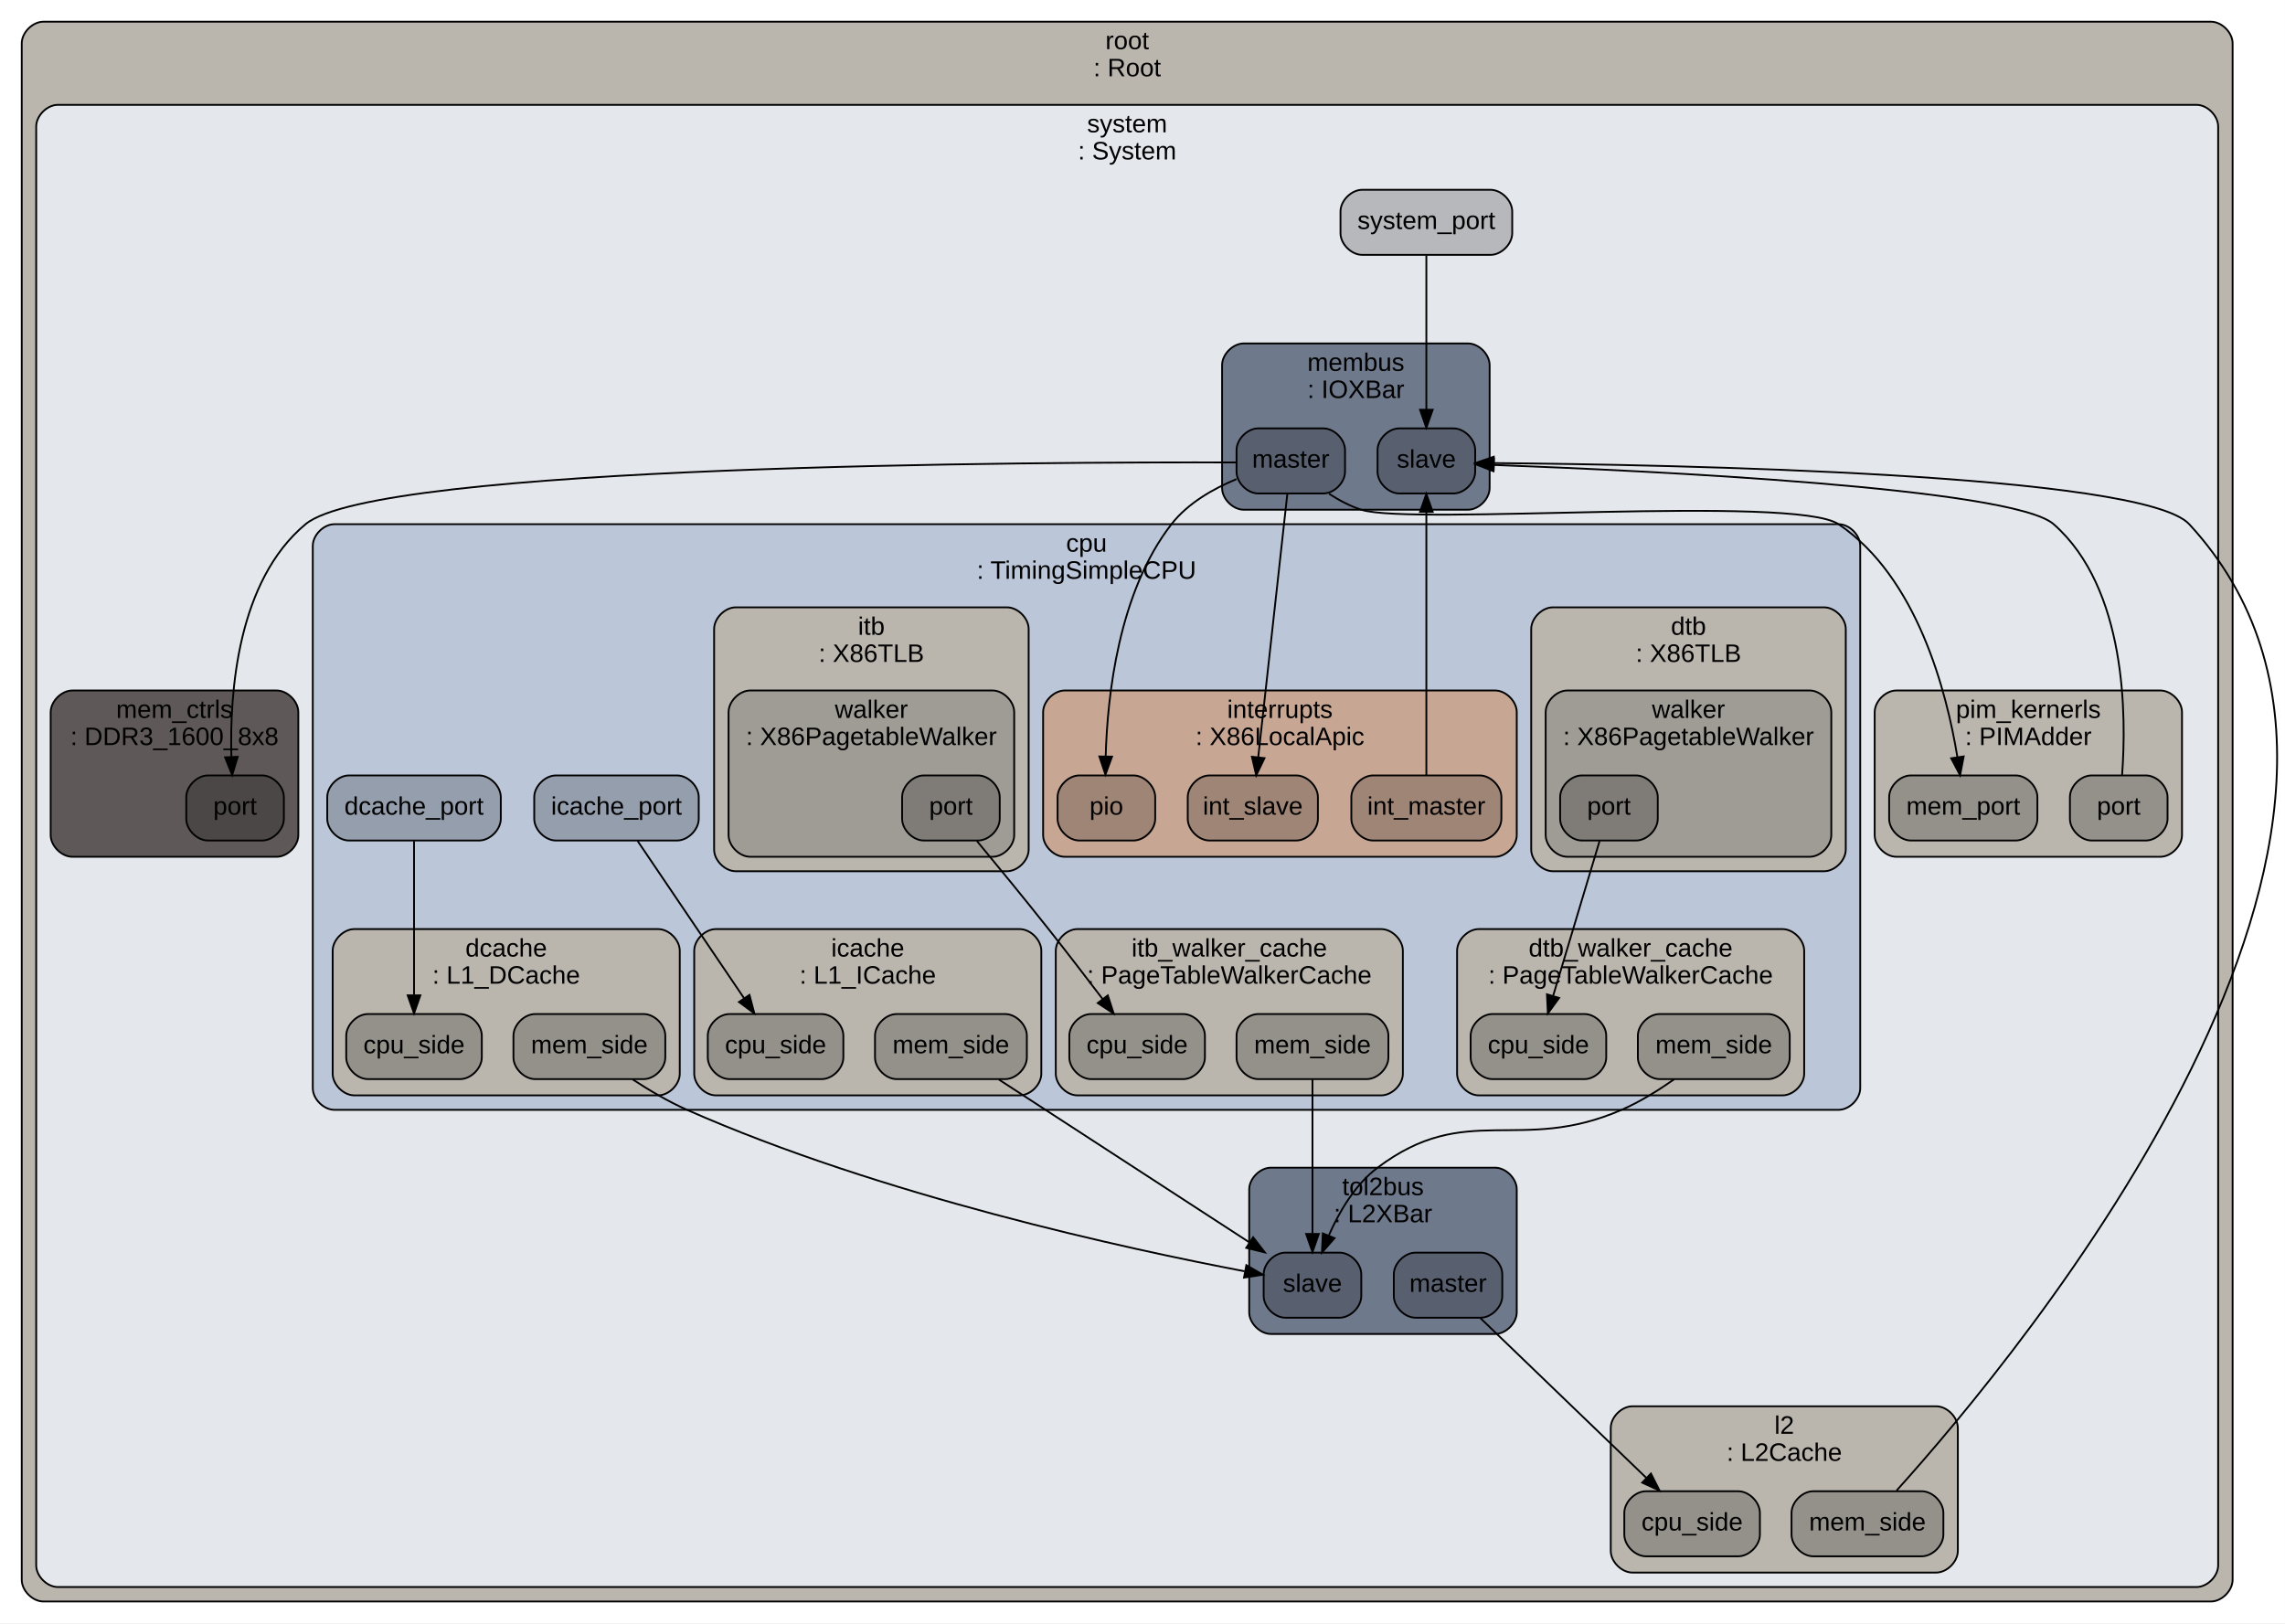
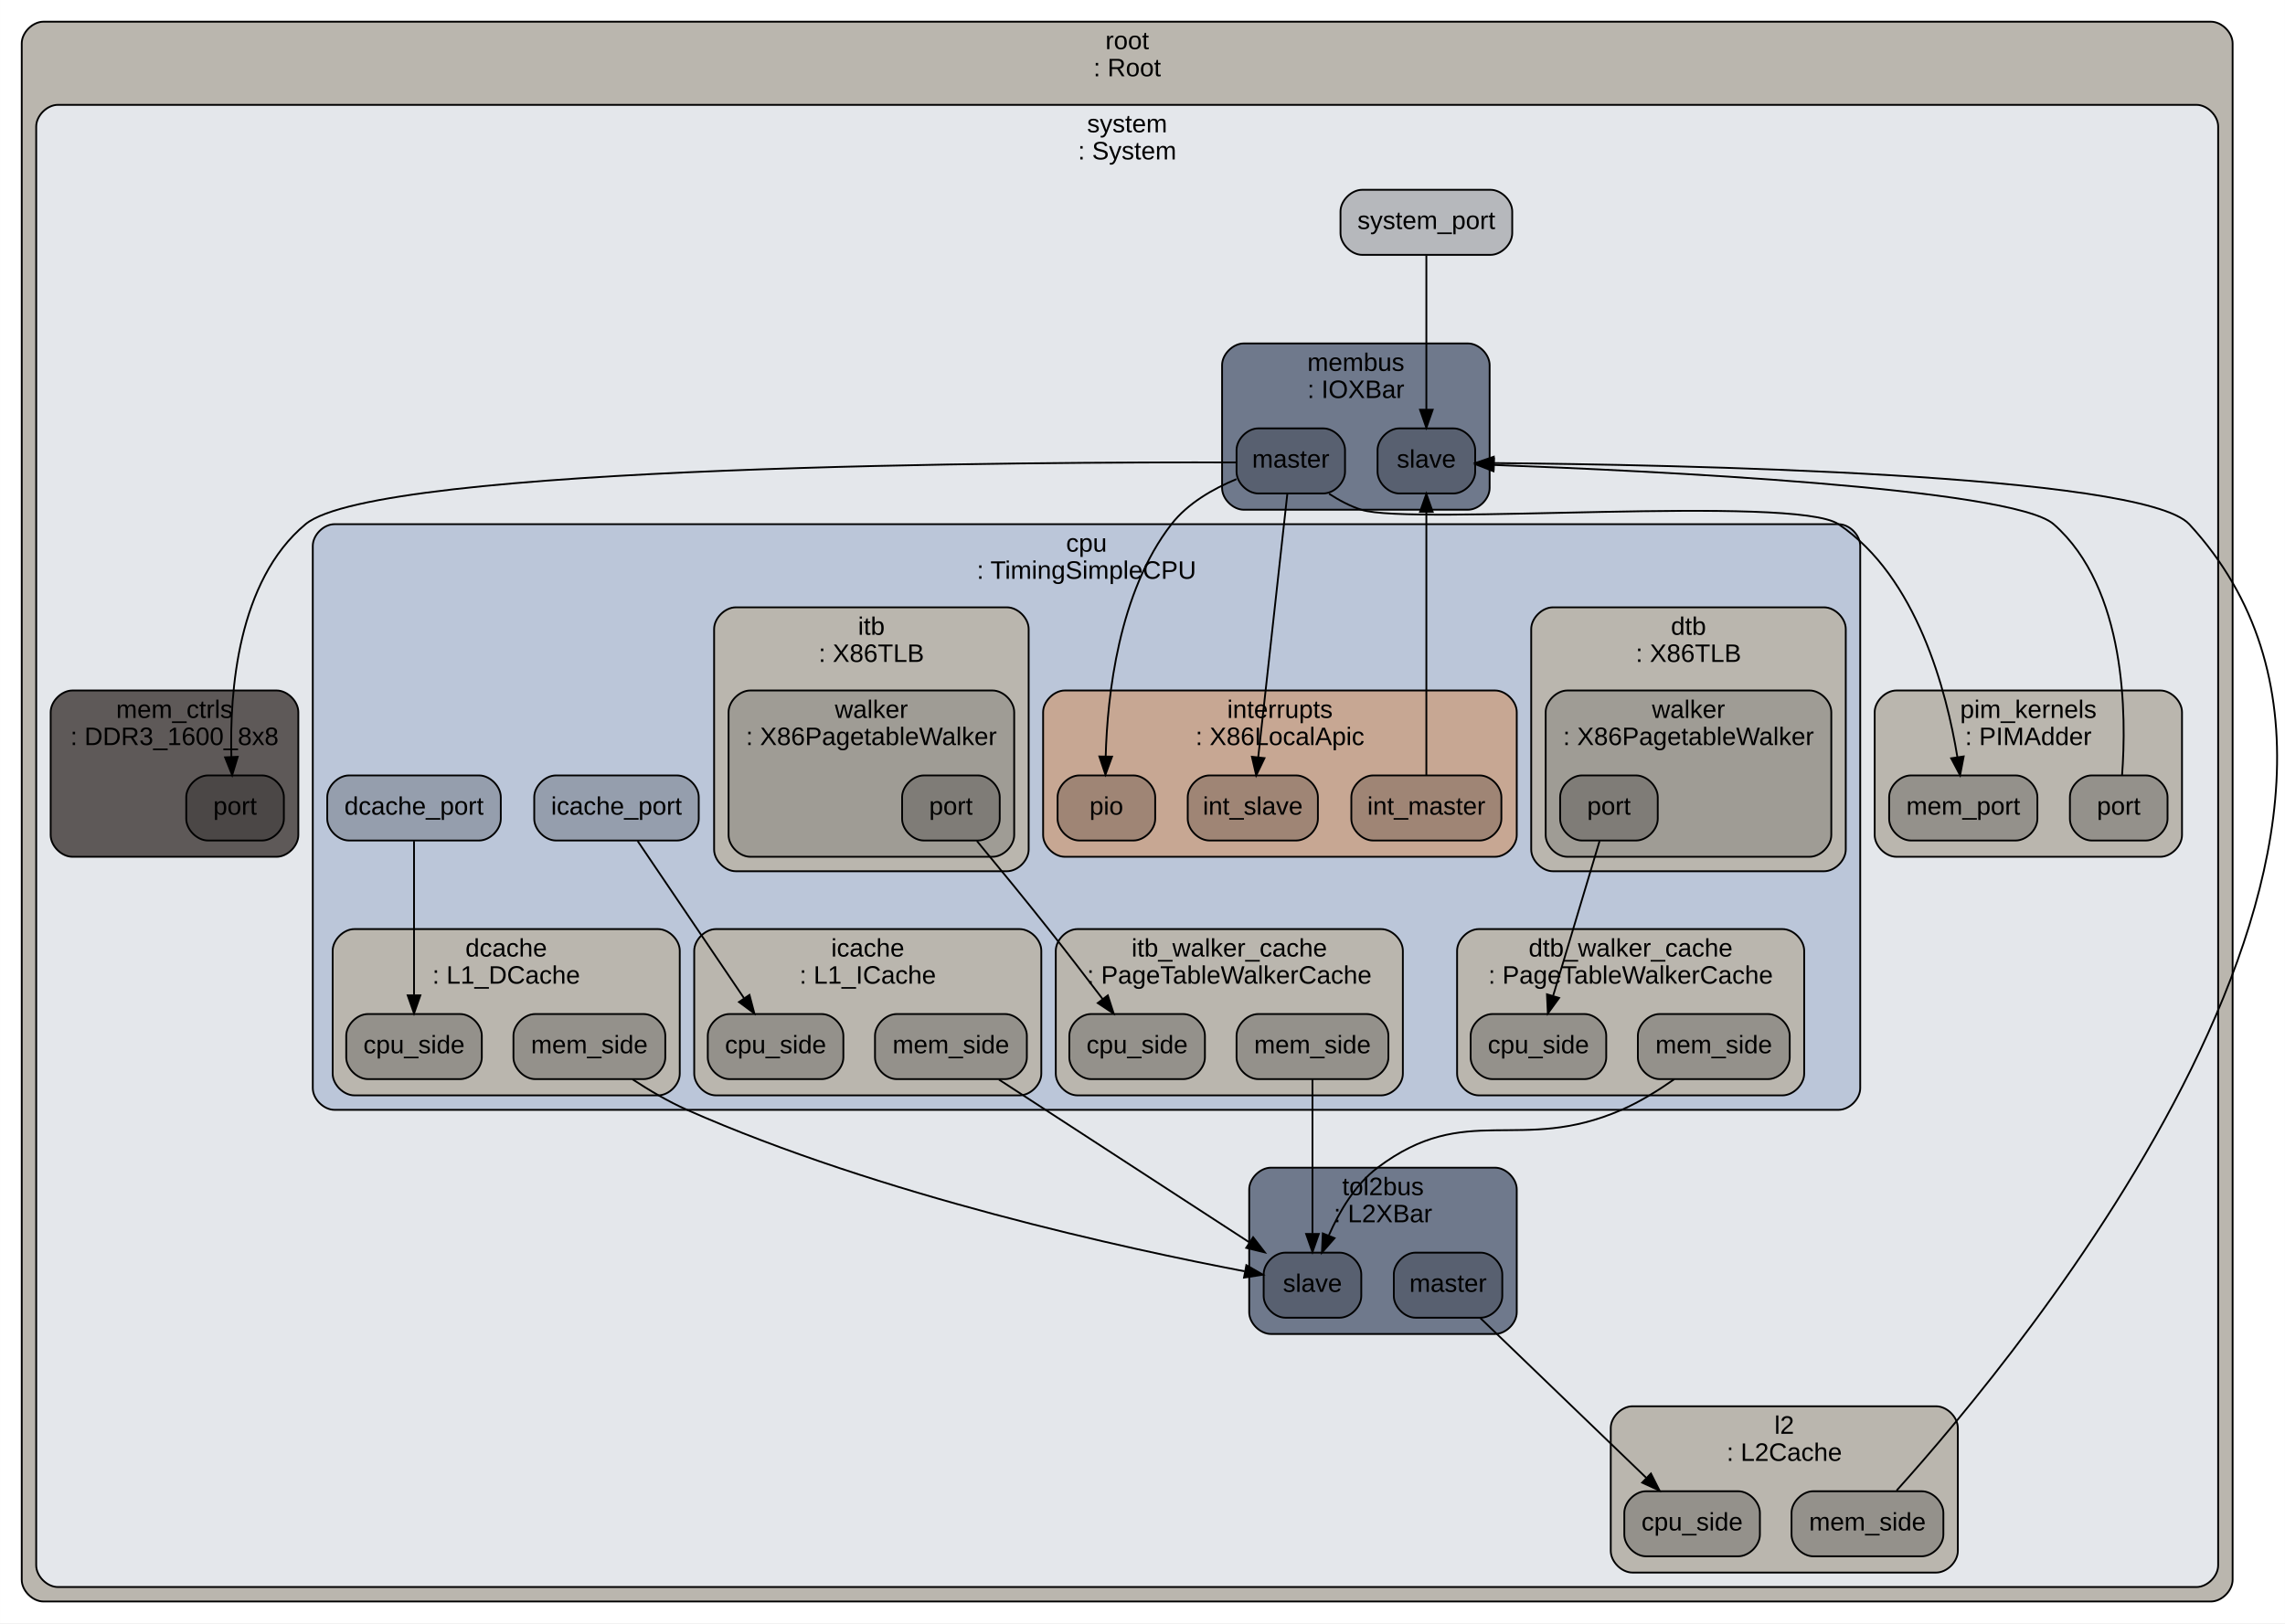
<svg xmlns="http://www.w3.org/2000/svg" xmlns:xlink="http://www.w3.org/1999/xlink" width="1264pt" height="898pt" viewBox="0.00 0.00 1263.95 898.00">
  <g id="graph0" class="graph" transform="scale(1 1) rotate(0) translate(4 894)">
    <polygon fill="white" stroke="none" points="-4,4 -4,-894 1259.95,-894 1259.95,4 -4,4" />
    <g id="clust1" class="cluster">
      <g id="a_clust1">
        <a xlink:title="eventq_index=0&#10;full_system=false&#10;sim_quantum=0&#10;time_sync_enable=false&#10;time_sync_period=100000000000&#10;time_sync_spin_threshold=100000000">
          <path fill="#bab6ae" stroke="#000000" d="M20,-8C20,-8 1219,-8 1219,-8 1225,-8 1231,-14 1231,-20 1231,-20 1231,-870 1231,-870 1231,-876 1225,-882 1219,-882 1219,-882 20,-882 20,-882 14,-882 8,-876 8,-870 8,-870 8,-20 8,-20 8,-14 14,-8 20,-8" />
          <text text-anchor="middle" x="619.5" y="-866.8" font-family="Arial" font-size="14.00" fill="#000000">root </text>
          <text text-anchor="middle" x="619.5" y="-851.8" font-family="Arial" font-size="14.00" fill="#000000">: Root</text>
        </a>
      </g>
    </g>
    <g id="clust2" class="cluster">
      <g id="a_clust2">
-         <a xlink:title="boot_osflags=a&#10;cache_line_size=64&#10;clk_domain=system.clk_domain&#10;default_p_state=UNDEFINED&#10;eventq_index=0&#10;exit_on_work_items=false&#10;init_param=0&#10;kernel=&#10;kernel_addr_check=true&#10;kernel_extras=&#10;kvm_vm=Null&#10;load_addr_mask=18446744073709551615&#10;load_offset=0&#10;mem_mode=timing&#10;mem_ranges=0:536870911:0:0:0:0&#10;memories=system.mem_ctrls&#10;mmap_using_noreserve=false&#10;multi_thread=false&#10;num_work_ids=16&#10;p_state_clk_gate_bins=20&#10;p_state_clk_gate_max=1000000000000&#10;p_state_clk_gate_min=1000&#10;pim_kernerls=system.pim_kernerls&#10;pim_type=kernel&#10;power_model=&#10;readfile=&#10;symbolfile=&#10;thermal_components=&#10;thermal_model=Null&#10;work_begin_ckpt_count=0&#10;work_begin_cpu_id_exit=-1&#10;work_begin_exit_count=0&#10;work_cpus_ckpt_count=0&#10;work_end_ckpt_count=0&#10;work_end_exit_count=0&#10;work_item_id=-1">
+         <a xlink:title="boot_osflags=a&#10;cache_line_size=64&#10;clk_domain=system.clk_domain&#10;default_p_state=UNDEFINED&#10;eventq_index=0&#10;exit_on_work_items=false&#10;init_param=0&#10;kernel=&#10;kernel_addr_check=true&#10;kernel_extras=&#10;kvm_vm=Null&#10;load_addr_mask=18446744073709551615&#10;load_offset=0&#10;mem_mode=timing&#10;mem_ranges=0:536870911:0:0:0:0&#10;memories=system.mem_ctrls&#10;mmap_using_noreserve=false&#10;multi_thread=false&#10;num_work_ids=16&#10;p_state_clk_gate_bins=20&#10;p_state_clk_gate_max=1000000000000&#10;p_state_clk_gate_min=1000&#10;pim_kernels=system.pim_kernels&#10;pim_type=kernel&#10;power_model=&#10;readfile=&#10;symbolfile=&#10;thermal_components=&#10;thermal_model=Null&#10;work_begin_ckpt_count=0&#10;work_begin_cpu_id_exit=-1&#10;work_begin_exit_count=0&#10;work_cpus_ckpt_count=0&#10;work_end_ckpt_count=0&#10;work_end_exit_count=0&#10;work_item_id=-1">
          <path fill="#e4e7eb" stroke="#000000" d="M28,-16C28,-16 1211,-16 1211,-16 1217,-16 1223,-22 1223,-28 1223,-28 1223,-824 1223,-824 1223,-830 1217,-836 1211,-836 1211,-836 28,-836 28,-836 22,-836 16,-830 16,-824 16,-824 16,-28 16,-28 16,-22 22,-16 28,-16" />
          <text text-anchor="middle" x="619.5" y="-820.8" font-family="Arial" font-size="14.00" fill="#000000">system </text>
          <text text-anchor="middle" x="619.5" y="-805.8" font-family="Arial" font-size="14.00" fill="#000000">: System</text>
        </a>
      </g>
    </g>
    <g id="clust3" class="cluster">
      <g id="a_clust3">
        <a xlink:title="clk_domain=system.clk_domain&#10;default_p_state=UNDEFINED&#10;eventq_index=0&#10;forward_latency=1&#10;frontend_latency=2&#10;p_state_clk_gate_bins=20&#10;p_state_clk_gate_max=1000000000000&#10;p_state_clk_gate_min=1000&#10;power_model=&#10;response_latency=2&#10;use_default_range=false&#10;width=16">
          <path fill="#6f798c" stroke="#000000" d="M684,-612C684,-612 808,-612 808,-612 814,-612 820,-618 820,-624 820,-624 820,-692 820,-692 820,-698 814,-704 808,-704 808,-704 684,-704 684,-704 678,-704 672,-698 672,-692 672,-692 672,-624 672,-624 672,-618 678,-612 684,-612" />
          <text text-anchor="middle" x="746" y="-688.8" font-family="Arial" font-size="14.00" fill="#000000">membus </text>
          <text text-anchor="middle" x="746" y="-673.8" font-family="Arial" font-size="14.00" fill="#000000">: IOXBar</text>
        </a>
      </g>
    </g>
    <g id="clust4" class="cluster">
      <g id="a_clust4">
        <a xlink:title="clk_domain=system.cpu_clk_domain&#10;default_p_state=UNDEFINED&#10;eventq_index=0&#10;forward_latency=0&#10;frontend_latency=1&#10;p_state_clk_gate_bins=20&#10;p_state_clk_gate_max=1000000000000&#10;p_state_clk_gate_min=1000&#10;point_of_coherency=false&#10;point_of_unification=true&#10;power_model=&#10;response_latency=1&#10;snoop_filter=system.tol2bus.snoop_filter&#10;snoop_response_latency=1&#10;system=system&#10;use_default_range=false&#10;width=32">
          <path fill="#6f798c" stroke="#000000" d="M699,-156C699,-156 823,-156 823,-156 829,-156 835,-162 835,-168 835,-168 835,-236 835,-236 835,-242 829,-248 823,-248 823,-248 699,-248 699,-248 693,-248 687,-242 687,-236 687,-236 687,-168 687,-168 687,-162 693,-156 699,-156" />
          <text text-anchor="middle" x="761" y="-232.8" font-family="Arial" font-size="14.00" fill="#000000">tol2bus </text>
          <text text-anchor="middle" x="761" y="-217.8" font-family="Arial" font-size="14.00" fill="#000000">: L2XBar</text>
        </a>
      </g>
    </g>
    <g id="clust8" class="cluster">
      <g id="a_clust8">
        <a xlink:title="addr_ranges=0:18446744073709551615:0:0:0:0&#10;assoc=8&#10;clk_domain=system.cpu_clk_domain&#10;clusivity=mostly_incl&#10;data_latency=20&#10;default_p_state=UNDEFINED&#10;demand_mshr_reserve=1&#10;eventq_index=0&#10;is_read_only=false&#10;max_miss_count=0&#10;mshrs=20&#10;p_state_clk_gate_bins=20&#10;p_state_clk_gate_max=1000000000000&#10;p_state_clk_gate_min=1000&#10;power_model=&#10;prefetch_on_access=false&#10;prefetcher=Null&#10;replacement_policy=system.l2.replacement_policy&#10;response_latency=20&#10;sequential_access=false&#10;size=2097152&#10;system=system&#10;tag_latency=20&#10;tags=system.l2.tags&#10;tgts_per_mshr=12&#10;warmup_percentage=0&#10;write_allocator=Null&#10;write_buffers=8&#10;writeback_clean=false">
          <path fill="#bab6ae" stroke="#000000" d="M899,-24C899,-24 1067,-24 1067,-24 1073,-24 1079,-30 1079,-36 1079,-36 1079,-104 1079,-104 1079,-110 1073,-116 1067,-116 1067,-116 899,-116 899,-116 893,-116 887,-110 887,-104 887,-104 887,-36 887,-36 887,-30 893,-24 899,-24" />
          <text text-anchor="middle" x="983" y="-100.8" font-family="Arial" font-size="14.00" fill="#000000">l2 </text>
          <text text-anchor="middle" x="983" y="-85.8" font-family="Arial" font-size="14.00" fill="#000000">: L2Cache</text>
        </a>
      </g>
    </g>
    <g id="clust13" class="cluster">
      <g id="a_clust13">
        <a xlink:title="IDD0=0.055&#10;IDD02=0.0&#10;IDD2N=0.032&#10;IDD2N2=0.0&#10;IDD2P0=0.0&#10;IDD2P02=0.0&#10;IDD2P1=0.032&#10;IDD2P12=0.0&#10;IDD3N=0.038&#10;IDD3N2=0.0&#10;IDD3P0=0.0&#10;IDD3P02=0.0&#10;IDD3P1=0.038&#10;IDD3P12=0.0&#10;IDD4R=0.157&#10;IDD4R2=0.0&#10;IDD4W=0.125&#10;IDD4W2=0.0&#10;IDD5=0.235&#10;IDD52=0.0&#10;IDD6=0.02&#10;IDD62=0.0&#10;VDD=1.5&#10;VDD2=0.0&#10;activation_limit=4&#10;addr_mapping=RoRaBaCoCh&#10;bank_groups_per_rank=0&#10;banks_per_rank=8&#10;burst_length=8&#10;channels=1&#10;clk_domain=system.clk_domain&#10;coherence_granularity=64&#10;conf_table_reported=true&#10;cpu_type=TimingSimpleCPU&#10;default_p_state=UNDEFINED&#10;device_bus_width=8&#10;device_rowbuffer_size=1024&#10;device_size=536870912&#10;devices_per_rank=8&#10;dll=true&#10;eventq_index=0&#10;in_addr_map=true&#10;kvm_map=true&#10;max_accesses_per_row=16&#10;mem_sched_policy=frfcfs&#10;min_writes_per_switch=16&#10;null=false&#10;p_state_clk_gate_bins=20&#10;p_state_clk_gate_max=1000000000000&#10;p_state_clk_gate_min=1000&#10;page_policy=open_adaptive&#10;power_model=&#10;qos_masters=               &#10;qos_policy=Null&#10;qos_priorities=1&#10;qos_priority_escalation=false&#10;qos_q_policy=fifo&#10;qos_syncro_scheduler=false&#10;qos_turnaround_policy=Null&#10;range=0:536870911:6:19:0:0&#10;ranks_per_channel=1&#10;read_buffer_size=32&#10;static_backend_latency=10000&#10;static_frontend_latency=10000&#10;tBURST=5000&#10;tCCD_L=0&#10;tCCD_L_WR=0&#10;tCK=1250&#10;tCL=13750&#10;tCS=2500&#10;tRAS=35000&#10;tRCD=13750&#10;tREFI=7800000&#10;tRFC=260000&#10;tRP=13750&#10;tRRD=6000&#10;tRRD_L=0&#10;tRTP=7500&#10;tRTW=2500&#10;tWR=15000&#10;tWTR=7500&#10;tXAW=30000&#10;tXP=6000&#10;tXPDLL=0&#10;tXS=270000&#10;tXSDLL=0&#10;write_buffer_size=64&#10;write_high_thresh_perc=85&#10;write_low_thresh_perc=50">
          <path fill="#5e5958" stroke="#000000" d="M36,-420C36,-420 149,-420 149,-420 155,-420 161,-426 161,-432 161,-432 161,-500 161,-500 161,-506 155,-512 149,-512 149,-512 36,-512 36,-512 30,-512 24,-506 24,-500 24,-500 24,-432 24,-432 24,-426 30,-420 36,-420" />
          <text text-anchor="middle" x="92.5" y="-496.8" font-family="Arial" font-size="14.00" fill="#000000">mem_ctrls </text>
          <text text-anchor="middle" x="92.5" y="-481.8" font-family="Arial" font-size="14.00" fill="#000000">: DDR3_1600_8x8</text>
        </a>
      </g>
    </g>
    <g id="clust16" class="cluster">
      <g id="a_clust16">
        <a xlink:title="branchPred=Null&#10;checker=Null&#10;clk_domain=system.cpu_clk_domain&#10;cpu_id=0&#10;default_p_state=UNDEFINED&#10;do_checkpoint_insts=true&#10;do_quiesce=true&#10;do_statistics_insts=true&#10;dtb=system.cpu.dtb&#10;eventq_index=0&#10;function_trace=false&#10;function_trace_start=0&#10;host_id=-1&#10;interrupts=system.cpu.interrupts&#10;isa=system.cpu.isa&#10;ispim=false&#10;itb=system.cpu.itb&#10;max_insts_all_threads=0&#10;max_insts_any_thread=0&#10;max_loads_all_threads=0&#10;max_loads_any_thread=0&#10;numThreads=1&#10;p_state_clk_gate_bins=20&#10;p_state_clk_gate_max=1000000000000&#10;p_state_clk_gate_min=1000&#10;pim_base_addr=536870912&#10;power_gating_on_idle=false&#10;power_model=&#10;profile=0&#10;progress_interval=0&#10;pwr_gating_latency=300&#10;simpoint_start_insts=&#10;socket_id=0&#10;switched_out=false&#10;syscallRetryLatency=10000&#10;system=system&#10;total_host_cpu=1&#10;tracer=system.cpu.tracer&#10;wait_for_remote_gdb=false&#10;workload=system.cpu.workload">
          <path fill="#bbc6d9" stroke="#000000" d="M181,-280C181,-280 1013,-280 1013,-280 1019,-280 1025,-286 1025,-292 1025,-292 1025,-592 1025,-592 1025,-598 1019,-604 1013,-604 1013,-604 181,-604 181,-604 175,-604 169,-598 169,-592 169,-592 169,-292 169,-292 169,-286 175,-280 181,-280" />
          <text text-anchor="middle" x="597" y="-588.8" font-family="Arial" font-size="14.00" fill="#000000">cpu </text>
          <text text-anchor="middle" x="597" y="-573.8" font-family="Arial" font-size="14.00" fill="#000000">: TimingSimpleCPU</text>
        </a>
      </g>
    </g>
    <g id="clust17" class="cluster">
      <g id="a_clust17">
        <a xlink:title="addr_ranges=0:18446744073709551615:0:0:0:0&#10;assoc=4&#10;clk_domain=system.cpu_clk_domain&#10;clusivity=mostly_incl&#10;data_latency=2&#10;default_p_state=UNDEFINED&#10;demand_mshr_reserve=1&#10;eventq_index=0&#10;is_read_only=true&#10;max_miss_count=0&#10;mshrs=4&#10;p_state_clk_gate_bins=20&#10;p_state_clk_gate_max=1000000000000&#10;p_state_clk_gate_min=1000&#10;power_model=&#10;prefetch_on_access=false&#10;prefetcher=Null&#10;replacement_policy=system.cpu.icache.replacement_policy&#10;response_latency=2&#10;sequential_access=false&#10;size=32768&#10;system=system&#10;tag_latency=2&#10;tags=system.cpu.icache.tags&#10;tgts_per_mshr=20&#10;warmup_percentage=0&#10;write_allocator=Null&#10;write_buffers=8&#10;writeback_clean=true">
          <path fill="#bab6ae" stroke="#000000" d="M392,-288C392,-288 560,-288 560,-288 566,-288 572,-294 572,-300 572,-300 572,-368 572,-368 572,-374 566,-380 560,-380 560,-380 392,-380 392,-380 386,-380 380,-374 380,-368 380,-368 380,-300 380,-300 380,-294 386,-288 392,-288" />
          <text text-anchor="middle" x="476" y="-364.8" font-family="Arial" font-size="14.00" fill="#000000">icache </text>
          <text text-anchor="middle" x="476" y="-349.8" font-family="Arial" font-size="14.00" fill="#000000">: L1_ICache</text>
        </a>
      </g>
    </g>
    <g id="clust22" class="cluster">
      <g id="a_clust22">
        <a xlink:title="eventq_index=0&#10;size=64&#10;walker=system.cpu.dtb.walker">
          <path fill="#bab6ae" stroke="#000000" d="M855,-412C855,-412 1005,-412 1005,-412 1011,-412 1017,-418 1017,-424 1017,-424 1017,-546 1017,-546 1017,-552 1011,-558 1005,-558 1005,-558 855,-558 855,-558 849,-558 843,-552 843,-546 843,-546 843,-424 843,-424 843,-418 849,-412 855,-412" />
          <text text-anchor="middle" x="930" y="-542.8" font-family="Arial" font-size="14.00" fill="#000000">dtb </text>
          <text text-anchor="middle" x="930" y="-527.8" font-family="Arial" font-size="14.00" fill="#000000">: X86TLB</text>
        </a>
      </g>
    </g>
    <g id="clust23" class="cluster">
      <g id="a_clust23">
        <a xlink:title="clk_domain=system.cpu_clk_domain&#10;default_p_state=UNDEFINED&#10;eventq_index=0&#10;num_squash_per_cycle=4&#10;p_state_clk_gate_bins=20&#10;p_state_clk_gate_max=1000000000000&#10;p_state_clk_gate_min=1000&#10;power_model=&#10;system=system">
          <path fill="#9f9c95" stroke="#000000" d="M863,-420C863,-420 997,-420 997,-420 1003,-420 1009,-426 1009,-432 1009,-432 1009,-500 1009,-500 1009,-506 1003,-512 997,-512 997,-512 863,-512 863,-512 857,-512 851,-506 851,-500 851,-500 851,-432 851,-432 851,-426 857,-420 863,-420" />
          <text text-anchor="middle" x="930" y="-496.8" font-family="Arial" font-size="14.00" fill="#000000">walker </text>
          <text text-anchor="middle" x="930" y="-481.8" font-family="Arial" font-size="14.00" fill="#000000">: X86PagetableWalker</text>
        </a>
      </g>
    </g>
    <g id="clust24" class="cluster">
      <g id="a_clust24">
        <a xlink:title="clk_domain=system.cpu.apic_clk_domain&#10;default_p_state=UNDEFINED&#10;eventq_index=0&#10;int_latency=1000&#10;p_state_clk_gate_bins=20&#10;p_state_clk_gate_max=1000000000000&#10;p_state_clk_gate_min=1000&#10;pim=false&#10;pio_addr=2305843009213693952&#10;pio_latency=100000&#10;power_model=&#10;system=system">
          <path fill="#c7a793" stroke="#000000" d="M585,-420C585,-420 823,-420 823,-420 829,-420 835,-426 835,-432 835,-432 835,-500 835,-500 835,-506 829,-512 823,-512 823,-512 585,-512 585,-512 579,-512 573,-506 573,-500 573,-500 573,-432 573,-432 573,-426 579,-420 585,-420" />
          <text text-anchor="middle" x="704" y="-496.8" font-family="Arial" font-size="14.00" fill="#000000">interrupts </text>
          <text text-anchor="middle" x="704" y="-481.8" font-family="Arial" font-size="14.00" fill="#000000">: X86LocalApic</text>
        </a>
      </g>
    </g>
    <g id="clust25" class="cluster">
      <g id="a_clust25">
        <a xlink:title="addr_ranges=0:18446744073709551615:0:0:0:0&#10;assoc=2&#10;clk_domain=system.cpu_clk_domain&#10;clusivity=mostly_incl&#10;data_latency=2&#10;default_p_state=UNDEFINED&#10;demand_mshr_reserve=1&#10;eventq_index=0&#10;is_read_only=false&#10;max_miss_count=0&#10;mshrs=10&#10;p_state_clk_gate_bins=20&#10;p_state_clk_gate_max=1000000000000&#10;p_state_clk_gate_min=1000&#10;power_model=&#10;prefetch_on_access=false&#10;prefetcher=Null&#10;replacement_policy=system.cpu.itb_walker_cache.replacement_policy&#10;response_latency=2&#10;sequential_access=false&#10;size=1024&#10;system=system&#10;tag_latency=2&#10;tags=system.cpu.itb_walker_cache.tags&#10;tgts_per_mshr=12&#10;warmup_percentage=0&#10;write_allocator=Null&#10;write_buffers=8&#10;writeback_clean=false">
          <path fill="#bab6ae" stroke="#000000" d="M592,-288C592,-288 760,-288 760,-288 766,-288 772,-294 772,-300 772,-300 772,-368 772,-368 772,-374 766,-380 760,-380 760,-380 592,-380 592,-380 586,-380 580,-374 580,-368 580,-368 580,-300 580,-300 580,-294 586,-288 592,-288" />
          <text text-anchor="middle" x="676" y="-364.8" font-family="Arial" font-size="14.00" fill="#000000">itb_walker_cache </text>
          <text text-anchor="middle" x="676" y="-349.8" font-family="Arial" font-size="14.00" fill="#000000">: PageTableWalkerCache</text>
        </a>
      </g>
    </g>
    <g id="clust29" class="cluster">
      <g id="a_clust29">
        <a xlink:title="eventq_index=0&#10;size=64&#10;walker=system.cpu.itb.walker">
          <path fill="#bab6ae" stroke="#000000" d="M403,-412C403,-412 553,-412 553,-412 559,-412 565,-418 565,-424 565,-424 565,-546 565,-546 565,-552 559,-558 553,-558 553,-558 403,-558 403,-558 397,-558 391,-552 391,-546 391,-546 391,-424 391,-424 391,-418 397,-412 403,-412" />
          <text text-anchor="middle" x="478" y="-542.8" font-family="Arial" font-size="14.00" fill="#000000">itb </text>
          <text text-anchor="middle" x="478" y="-527.8" font-family="Arial" font-size="14.00" fill="#000000">: X86TLB</text>
        </a>
      </g>
    </g>
    <g id="clust30" class="cluster">
      <g id="a_clust30">
        <a xlink:title="clk_domain=system.cpu_clk_domain&#10;default_p_state=UNDEFINED&#10;eventq_index=0&#10;num_squash_per_cycle=4&#10;p_state_clk_gate_bins=20&#10;p_state_clk_gate_max=1000000000000&#10;p_state_clk_gate_min=1000&#10;power_model=&#10;system=system">
          <path fill="#9f9c95" stroke="#000000" d="M411,-420C411,-420 545,-420 545,-420 551,-420 557,-426 557,-432 557,-432 557,-500 557,-500 557,-506 551,-512 545,-512 545,-512 411,-512 411,-512 405,-512 399,-506 399,-500 399,-500 399,-432 399,-432 399,-426 405,-420 411,-420" />
          <text text-anchor="middle" x="478" y="-496.8" font-family="Arial" font-size="14.00" fill="#000000">walker </text>
          <text text-anchor="middle" x="478" y="-481.8" font-family="Arial" font-size="14.00" fill="#000000">: X86PagetableWalker</text>
        </a>
      </g>
    </g>
    <g id="clust31" class="cluster">
      <g id="a_clust31">
        <a xlink:title="addr_ranges=0:18446744073709551615:0:0:0:0&#10;assoc=2&#10;clk_domain=system.cpu_clk_domain&#10;clusivity=mostly_incl&#10;data_latency=2&#10;default_p_state=UNDEFINED&#10;demand_mshr_reserve=1&#10;eventq_index=0&#10;is_read_only=false&#10;max_miss_count=0&#10;mshrs=10&#10;p_state_clk_gate_bins=20&#10;p_state_clk_gate_max=1000000000000&#10;p_state_clk_gate_min=1000&#10;power_model=&#10;prefetch_on_access=false&#10;prefetcher=Null&#10;replacement_policy=system.cpu.dtb_walker_cache.replacement_policy&#10;response_latency=2&#10;sequential_access=false&#10;size=1024&#10;system=system&#10;tag_latency=2&#10;tags=system.cpu.dtb_walker_cache.tags&#10;tgts_per_mshr=12&#10;warmup_percentage=0&#10;write_allocator=Null&#10;write_buffers=8&#10;writeback_clean=false">
          <path fill="#bab6ae" stroke="#000000" d="M814,-288C814,-288 982,-288 982,-288 988,-288 994,-294 994,-300 994,-300 994,-368 994,-368 994,-374 988,-380 982,-380 982,-380 814,-380 814,-380 808,-380 802,-374 802,-368 802,-368 802,-300 802,-300 802,-294 808,-288 814,-288" />
          <text text-anchor="middle" x="898" y="-364.8" font-family="Arial" font-size="14.00" fill="#000000">dtb_walker_cache </text>
          <text text-anchor="middle" x="898" y="-349.8" font-family="Arial" font-size="14.00" fill="#000000">: PageTableWalkerCache</text>
        </a>
      </g>
    </g>
    <g id="clust36" class="cluster">
      <g id="a_clust36">
        <a xlink:title="addr_ranges=0:18446744073709551615:0:0:0:0&#10;assoc=4&#10;clk_domain=system.cpu_clk_domain&#10;clusivity=mostly_incl&#10;data_latency=2&#10;default_p_state=UNDEFINED&#10;demand_mshr_reserve=1&#10;eventq_index=0&#10;is_read_only=false&#10;max_miss_count=0&#10;mshrs=4&#10;p_state_clk_gate_bins=20&#10;p_state_clk_gate_max=1000000000000&#10;p_state_clk_gate_min=1000&#10;power_model=&#10;prefetch_on_access=false&#10;prefetcher=Null&#10;replacement_policy=system.cpu.dcache.replacement_policy&#10;response_latency=2&#10;sequential_access=false&#10;size=32768&#10;system=system&#10;tag_latency=2&#10;tags=system.cpu.dcache.tags&#10;tgts_per_mshr=20&#10;warmup_percentage=0&#10;write_allocator=Null&#10;write_buffers=8&#10;writeback_clean=false">
          <path fill="#bab6ae" stroke="#000000" d="M192,-288C192,-288 360,-288 360,-288 366,-288 372,-294 372,-300 372,-300 372,-368 372,-368 372,-374 366,-380 360,-380 360,-380 192,-380 192,-380 186,-380 180,-374 180,-368 180,-368 180,-300 180,-300 180,-294 186,-288 192,-288" />
          <text text-anchor="middle" x="276" y="-364.8" font-family="Arial" font-size="14.00" fill="#000000">dcache </text>
          <text text-anchor="middle" x="276" y="-349.8" font-family="Arial" font-size="14.00" fill="#000000">: L1_DCache</text>
        </a>
      </g>
    </g>
    <g id="clust42" class="cluster">
      <g id="a_clust42">
-         <a xlink:title="addr_base=536870912&#10;addr_ranges=536870912:536870912:0:0:0:0&#10;clk_domain=system.pim_kernerls.clk_domain&#10;default_p_state=UNDEFINED&#10;eventq_index=0&#10;id=0&#10;input=2&#10;latency=1000&#10;output=1&#10;p_state_clk_gate_bins=20&#10;p_state_clk_gate_max=1000000000000&#10;p_state_clk_gate_min=1000&#10;power_model=">
+         <a xlink:title="addr_base=536870912&#10;addr_ranges=536870912:536870912:0:0:0:0&#10;clk_domain=system.pim_kernels.clk_domain&#10;default_p_state=UNDEFINED&#10;eventq_index=0&#10;id=0&#10;input=2&#10;latency=1000&#10;output=1&#10;p_state_clk_gate_bins=20&#10;p_state_clk_gate_max=1000000000000&#10;p_state_clk_gate_min=1000&#10;power_model=">
          <path fill="#bab6ae" stroke="#000000" d="M1045,-420C1045,-420 1191,-420 1191,-420 1197,-420 1203,-426 1203,-432 1203,-432 1203,-500 1203,-500 1203,-506 1197,-512 1191,-512 1191,-512 1045,-512 1045,-512 1039,-512 1033,-506 1033,-500 1033,-500 1033,-432 1033,-432 1033,-426 1039,-420 1045,-420" />
-           <text text-anchor="middle" x="1118" y="-496.8" font-family="Arial" font-size="14.00" fill="#000000">pim_kernerls </text>
+           <text text-anchor="middle" x="1118" y="-496.8" font-family="Arial" font-size="14.00" fill="#000000">pim_kernels </text>
          <text text-anchor="middle" x="1118" y="-481.8" font-family="Arial" font-size="14.00" fill="#000000">: PIMAdder</text>
        </a>
      </g>
    </g>
    <g id="node1" class="node">
      <path fill="#b6b8bc" stroke="#000000" d="M749.5,-753C749.5,-753 820.5,-753 820.5,-753 826.5,-753 832.5,-759 832.5,-765 832.5,-765 832.5,-777 832.5,-777 832.5,-783 826.5,-789 820.5,-789 820.5,-789 749.5,-789 749.5,-789 743.5,-789 737.5,-783 737.5,-777 737.5,-777 737.5,-765 737.5,-765 737.5,-759 743.5,-753 749.5,-753" />
      <text text-anchor="middle" x="785" y="-767.3" font-family="Arial" font-size="14.00" fill="#000000">system_port</text>
    </g>
    <g id="node3" class="node">
      <path fill="#586070" stroke="#000000" d="M770,-621C770,-621 800,-621 800,-621 806,-621 812,-627 812,-633 812,-633 812,-645 812,-645 812,-651 806,-657 800,-657 800,-657 770,-657 770,-657 764,-657 758,-651 758,-645 758,-645 758,-633 758,-633 758,-627 764,-621 770,-621" />
      <text text-anchor="middle" x="785" y="-635.3" font-family="Arial" font-size="14.00" fill="#000000">slave</text>
    </g>
    <g id="edge1" class="edge">
      <path fill="none" stroke="black" d="M785,-752.737C785,-730.981 785,-693.322 785,-667.564" />
      <polygon fill="black" stroke="black" points="788.5,-667.334 785,-657.334 781.5,-667.334 788.5,-667.334" />
    </g>
    <g id="node2" class="node">
      <path fill="#586070" stroke="#000000" d="M692,-621C692,-621 728,-621 728,-621 734,-621 740,-627 740,-633 740,-633 740,-645 740,-645 740,-651 734,-657 728,-657 728,-657 692,-657 692,-657 686,-657 680,-651 680,-645 680,-645 680,-633 680,-633 680,-627 686,-621 692,-621" />
      <text text-anchor="middle" x="710" y="-635.3" font-family="Arial" font-size="14.00" fill="#000000">master</text>
    </g>
    <g id="node8" class="node">
      <path fill="#4b4746" stroke="#000000" d="M111,-429C111,-429 141,-429 141,-429 147,-429 153,-435 153,-441 153,-441 153,-453 153,-453 153,-459 147,-465 141,-465 141,-465 111,-465 111,-465 105,-465 99,-459 99,-453 99,-453 99,-441 99,-441 99,-435 105,-429 111,-429" />
      <text text-anchor="middle" x="126" y="-443.3" font-family="Arial" font-size="14.00" fill="#000000">port</text>
    </g>
    <g id="edge3" class="edge">
      <path fill="none" stroke="black" d="M679.792,-638.161C571.16,-638.464 204.669,-637.012 165,-604 127.371,-572.685 122.994,-511.073 123.97,-475.364" />
      <polygon fill="black" stroke="black" points="127.475,-475.319 124.414,-465.176 120.482,-475.014 127.475,-475.319" />
    </g>
    <g id="node14" class="node">
      <path fill="#9f8575" stroke="#000000" d="M665,-429C665,-429 713,-429 713,-429 719,-429 725,-435 725,-441 725,-441 725,-453 725,-453 725,-459 719,-465 713,-465 713,-465 665,-465 665,-465 659,-465 653,-459 653,-453 653,-453 653,-441 653,-441 653,-435 659,-429 665,-429" />
      <text text-anchor="middle" x="689" y="-443.3" font-family="Arial" font-size="14.00" fill="#000000">int_slave</text>
    </g>
    <g id="edge5" class="edge">
      <path fill="none" stroke="black" d="M708.099,-620.804C704.437,-587.668 696.377,-514.746 691.989,-475.046" />
      <polygon fill="black" stroke="black" points="695.459,-474.576 690.881,-465.021 688.501,-475.345 695.459,-474.576" />
    </g>
    <g id="node16" class="node">
      <path fill="#9f8575" stroke="#000000" d="M593,-429C593,-429 623,-429 623,-429 629,-429 635,-435 635,-441 635,-441 635,-453 635,-453 635,-459 629,-465 623,-465 623,-465 593,-465 593,-465 587,-465 581,-459 581,-453 581,-453 581,-441 581,-441 581,-435 587,-429 593,-429" />
      <text text-anchor="middle" x="608" y="-443.3" font-family="Arial" font-size="14.00" fill="#000000">pio</text>
    </g>
    <g id="edge4" class="edge">
      <path fill="none" stroke="black" d="M679.933,-628.929C667.095,-623.611 653.02,-615.6 644,-604 614.747,-566.382 608.53,-509.183 607.614,-475.502" />
      <polygon fill="black" stroke="black" points="611.113,-475.4 607.48,-465.447 604.114,-475.493 611.113,-475.4" />
    </g>
    <g id="node25" class="node">
      <path fill="#94918b" stroke="#000000" d="M1053,-429C1053,-429 1111,-429 1111,-429 1117,-429 1123,-435 1123,-441 1123,-441 1123,-453 1123,-453 1123,-459 1117,-465 1111,-465 1111,-465 1053,-465 1053,-465 1047,-465 1041,-459 1041,-453 1041,-453 1041,-441 1041,-441 1041,-435 1047,-429 1053,-429" />
      <text text-anchor="middle" x="1082" y="-443.3" font-family="Arial" font-size="14.00" fill="#000000">mem_port</text>
    </g>
    <g id="edge2" class="edge">
      <path fill="none" stroke="black" d="M731.161,-620.839C736.664,-617.262 742.799,-613.981 749,-612 776.956,-603.071 988.653,-620.384 1013,-604 1056.49,-574.732 1072.83,-511.346 1078.77,-475.023" />
      <polygon fill="black" stroke="black" points="1082.23,-475.522 1080.24,-465.116 1075.31,-474.493 1082.23,-475.522" />
    </g>
    <g id="node4" class="node">
      <path fill="#586070" stroke="#000000" d="M779,-165C779,-165 815,-165 815,-165 821,-165 827,-171 827,-177 827,-177 827,-189 827,-189 827,-195 821,-201 815,-201 815,-201 779,-201 779,-201 773,-201 767,-195 767,-189 767,-189 767,-177 767,-177 767,-171 773,-165 779,-165" />
      <text text-anchor="middle" x="797" y="-179.3" font-family="Arial" font-size="14.00" fill="#000000">master</text>
    </g>
    <g id="node7" class="node">
      <path fill="#94918b" stroke="#000000" d="M906.5,-33C906.5,-33 957.5,-33 957.5,-33 963.5,-33 969.5,-39 969.5,-45 969.5,-45 969.5,-57 969.5,-57 969.5,-63 963.5,-69 957.5,-69 957.5,-69 906.5,-69 906.5,-69 900.5,-69 894.5,-63 894.5,-57 894.5,-57 894.5,-45 894.5,-45 894.5,-39 900.5,-33 906.5,-33" />
      <text text-anchor="middle" x="932" y="-47.3" font-family="Arial" font-size="14.00" fill="#000000">cpu_side</text>
    </g>
    <g id="edge6" class="edge">
      <path fill="none" stroke="black" d="M814.927,-164.737C838.428,-142.107 879.796,-102.271 906.538,-76.519" />
      <polygon fill="black" stroke="black" points="909.223,-78.792 913.999,-69.334 904.368,-73.75 909.223,-78.792" />
    </g>
    <g id="node5" class="node">
      <path fill="#586070" stroke="#000000" d="M707,-165C707,-165 737,-165 737,-165 743,-165 749,-171 749,-177 749,-177 749,-189 749,-189 749,-195 743,-201 737,-201 737,-201 707,-201 707,-201 701,-201 695,-195 695,-189 695,-189 695,-177 695,-177 695,-171 701,-165 707,-165" />
      <text text-anchor="middle" x="722" y="-179.3" font-family="Arial" font-size="14.00" fill="#000000">slave</text>
    </g>
    <g id="node6" class="node">
      <path fill="#94918b" stroke="#000000" d="M999,-33C999,-33 1059,-33 1059,-33 1065,-33 1071,-39 1071,-45 1071,-45 1071,-57 1071,-57 1071,-63 1065,-69 1059,-69 1059,-69 999,-69 999,-69 993,-69 987,-63 987,-57 987,-57 987,-45 987,-45 987,-39 993,-33 999,-33" />
      <text text-anchor="middle" x="1029" y="-47.3" font-family="Arial" font-size="14.00" fill="#000000">mem_side</text>
    </g>
    <g id="edge7" class="edge">
      <path fill="none" stroke="black" d="M1045.15,-69.425C1112.3,-143.922 1358.93,-439.341 1207,-604 1181.18,-631.982 920.709,-636.941 822.343,-637.815" />
      <polygon fill="black" stroke="black" points="822.227,-634.316 812.255,-637.895 822.282,-641.316 822.227,-634.316" />
    </g>
    <g id="node9" class="node">
      <path fill="#959ead" stroke="#000000" d="M303.5,-429C303.5,-429 370.5,-429 370.5,-429 376.5,-429 382.5,-435 382.5,-441 382.5,-441 382.5,-453 382.5,-453 382.5,-459 376.5,-465 370.5,-465 370.5,-465 303.5,-465 303.5,-465 297.5,-465 291.5,-459 291.5,-453 291.5,-453 291.5,-441 291.5,-441 291.5,-435 297.5,-429 303.5,-429" />
      <text text-anchor="middle" x="337" y="-443.3" font-family="Arial" font-size="14.00" fill="#000000">icache_port</text>
    </g>
    <g id="node12" class="node">
      <path fill="#94918b" stroke="#000000" d="M399.5,-297C399.5,-297 450.5,-297 450.5,-297 456.5,-297 462.5,-303 462.5,-309 462.5,-309 462.5,-321 462.5,-321 462.5,-327 456.5,-333 450.5,-333 450.5,-333 399.5,-333 399.5,-333 393.5,-333 387.5,-327 387.5,-321 387.5,-321 387.5,-309 387.5,-309 387.5,-303 393.5,-297 399.5,-297" />
      <text text-anchor="middle" x="425" y="-311.3" font-family="Arial" font-size="14.00" fill="#000000">cpu_side</text>
    </g>
    <g id="edge8" class="edge">
      <path fill="none" stroke="black" d="M348.686,-428.737C363.742,-406.495 390.048,-367.633 407.497,-341.857" />
      <polygon fill="black" stroke="black" points="410.559,-343.578 413.266,-333.334 404.762,-339.654 410.559,-343.578" />
    </g>
    <g id="node10" class="node">
      <path fill="#959ead" stroke="#000000" d="M189,-429C189,-429 261,-429 261,-429 267,-429 273,-435 273,-441 273,-441 273,-453 273,-453 273,-459 267,-465 261,-465 261,-465 189,-465 189,-465 183,-465 177,-459 177,-453 177,-453 177,-441 177,-441 177,-435 183,-429 189,-429" />
      <text text-anchor="middle" x="225" y="-443.3" font-family="Arial" font-size="14.00" fill="#000000">dcache_port</text>
    </g>
    <g id="node23" class="node">
      <path fill="#94918b" stroke="#000000" d="M199.5,-297C199.5,-297 250.5,-297 250.5,-297 256.5,-297 262.5,-303 262.5,-309 262.5,-309 262.5,-321 262.5,-321 262.5,-327 256.5,-333 250.5,-333 250.5,-333 199.5,-333 199.5,-333 193.5,-333 187.5,-327 187.5,-321 187.5,-321 187.5,-309 187.5,-309 187.5,-303 193.5,-297 199.5,-297" />
      <text text-anchor="middle" x="225" y="-311.3" font-family="Arial" font-size="14.00" fill="#000000">cpu_side</text>
    </g>
    <g id="edge9" class="edge">
      <path fill="none" stroke="black" d="M225,-428.737C225,-406.981 225,-369.322 225,-343.564" />
      <polygon fill="black" stroke="black" points="228.5,-343.334 225,-333.334 221.5,-343.334 228.5,-343.334" />
    </g>
    <g id="node11" class="node">
      <path fill="#94918b" stroke="#000000" d="M492,-297C492,-297 552,-297 552,-297 558,-297 564,-303 564,-309 564,-309 564,-321 564,-321 564,-327 558,-333 552,-333 552,-333 492,-333 492,-333 486,-333 480,-327 480,-321 480,-321 480,-309 480,-309 480,-303 486,-297 492,-297" />
      <text text-anchor="middle" x="522" y="-311.3" font-family="Arial" font-size="14.00" fill="#000000">mem_side</text>
    </g>
    <g id="edge10" class="edge">
      <path fill="none" stroke="black" d="M548.558,-296.737C584.22,-273.557 647.654,-232.325 687.128,-206.667" />
      <polygon fill="black" stroke="black" points="689.173,-209.512 695.65,-201.127 685.358,-203.643 689.173,-209.512" />
    </g>
    <g id="node13" class="node">
      <path fill="#7f7c77" stroke="#000000" d="M871,-429C871,-429 901,-429 901,-429 907,-429 913,-435 913,-441 913,-441 913,-453 913,-453 913,-459 907,-465 901,-465 901,-465 871,-465 871,-465 865,-465 859,-459 859,-453 859,-453 859,-441 859,-441 859,-435 865,-429 871,-429" />
      <text text-anchor="middle" x="886" y="-443.3" font-family="Arial" font-size="14.00" fill="#000000">port</text>
    </g>
    <g id="node21" class="node">
      <path fill="#94918b" stroke="#000000" d="M821.5,-297C821.5,-297 872.5,-297 872.5,-297 878.5,-297 884.5,-303 884.5,-309 884.5,-309 884.5,-321 884.5,-321 884.5,-327 878.5,-333 872.5,-333 872.5,-333 821.5,-333 821.5,-333 815.5,-333 809.5,-327 809.5,-321 809.5,-321 809.5,-309 809.5,-309 809.5,-303 815.5,-297 821.5,-297" />
      <text text-anchor="middle" x="847" y="-311.3" font-family="Arial" font-size="14.00" fill="#000000">cpu_side</text>
    </g>
    <g id="edge11" class="edge">
      <path fill="none" stroke="black" d="M880.821,-428.737C874.265,-406.884 862.896,-368.986 855.166,-343.22" />
      <polygon fill="black" stroke="black" points="858.426,-341.907 852.2,-333.334 851.721,-343.918 858.426,-341.907" />
    </g>
    <g id="node15" class="node">
      <path fill="#9f8575" stroke="#000000" d="M755.5,-429C755.5,-429 814.5,-429 814.5,-429 820.5,-429 826.5,-435 826.5,-441 826.5,-441 826.5,-453 826.5,-453 826.5,-459 820.5,-465 814.5,-465 814.5,-465 755.5,-465 755.5,-465 749.5,-465 743.5,-459 743.5,-453 743.5,-453 743.5,-441 743.5,-441 743.5,-435 749.5,-429 755.5,-429" />
      <text text-anchor="middle" x="785" y="-443.3" font-family="Arial" font-size="14.00" fill="#000000">int_master</text>
    </g>
    <g id="edge12" class="edge">
      <path fill="none" stroke="black" d="M785,-465.021C785,-498.015 785,-570.925 785,-610.742" />
      <polygon fill="black" stroke="black" points="781.5,-610.804 785,-620.804 788.5,-610.804 781.5,-610.804" />
    </g>
    <g id="node17" class="node">
      <path fill="#94918b" stroke="#000000" d="M692,-297C692,-297 752,-297 752,-297 758,-297 764,-303 764,-309 764,-309 764,-321 764,-321 764,-327 758,-333 752,-333 752,-333 692,-333 692,-333 686,-333 680,-327 680,-321 680,-321 680,-309 680,-309 680,-303 686,-297 692,-297" />
      <text text-anchor="middle" x="722" y="-311.3" font-family="Arial" font-size="14.00" fill="#000000">mem_side</text>
    </g>
    <g id="edge13" class="edge">
      <path fill="none" stroke="black" d="M722,-296.737C722,-274.981 722,-237.322 722,-211.564" />
      <polygon fill="black" stroke="black" points="725.5,-211.334 722,-201.334 718.5,-211.334 725.5,-211.334" />
    </g>
    <g id="node18" class="node">
      <path fill="#94918b" stroke="#000000" d="M599.5,-297C599.5,-297 650.5,-297 650.5,-297 656.5,-297 662.5,-303 662.5,-309 662.5,-309 662.5,-321 662.5,-321 662.5,-327 656.5,-333 650.5,-333 650.5,-333 599.5,-333 599.5,-333 593.5,-333 587.5,-327 587.5,-321 587.5,-321 587.5,-309 587.5,-309 587.5,-303 593.5,-297 599.5,-297" />
      <text text-anchor="middle" x="625" y="-311.3" font-family="Arial" font-size="14.00" fill="#000000">cpu_side</text>
    </g>
    <g id="node19" class="node">
      <path fill="#7f7c77" stroke="#000000" d="M507,-429C507,-429 537,-429 537,-429 543,-429 549,-435 549,-441 549,-441 549,-453 549,-453 549,-459 543,-465 537,-465 537,-465 507,-465 507,-465 501,-465 495,-459 495,-453 495,-453 495,-441 495,-441 495,-435 501,-429 507,-429" />
      <text text-anchor="middle" x="522" y="-443.3" font-family="Arial" font-size="14.00" fill="#000000">port</text>
    </g>
    <g id="edge14" class="edge">
      <path fill="none" stroke="black" d="M536.366,-428.754C547.336,-415.509 562.768,-396.716 576,-380 585.994,-367.374 596.904,-353.168 605.887,-341.353" />
      <polygon fill="black" stroke="black" points="608.793,-343.313 612.047,-333.229 603.216,-339.083 608.793,-343.313" />
    </g>
    <g id="node20" class="node">
      <path fill="#94918b" stroke="#000000" d="M914,-297C914,-297 974,-297 974,-297 980,-297 986,-303 986,-309 986,-309 986,-321 986,-321 986,-327 980,-333 974,-333 974,-333 914,-333 914,-333 908,-333 902,-327 902,-321 902,-321 902,-309 902,-309 902,-303 908,-297 914,-297" />
      <text text-anchor="middle" x="944" y="-311.3" font-family="Arial" font-size="14.00" fill="#000000">mem_side</text>
    </g>
    <g id="edge15" class="edge">
      <path fill="none" stroke="black" d="M922.145,-296.944C913.468,-290.854 903.148,-284.415 893,-280 836.457,-255.4 807.253,-285.1 758,-248 745.585,-238.648 736.83,-223.688 731.065,-210.582" />
      <polygon fill="black" stroke="black" points="734.207,-209.016 727.228,-201.045 727.713,-211.629 734.207,-209.016" />
    </g>
    <g id="node22" class="node">
      <path fill="#94918b" stroke="#000000" d="M292,-297C292,-297 352,-297 352,-297 358,-297 364,-303 364,-309 364,-309 364,-321 364,-321 364,-327 358,-333 352,-333 352,-333 292,-333 292,-333 286,-333 280,-327 280,-321 280,-321 280,-309 280,-309 280,-303 286,-297 292,-297" />
      <text text-anchor="middle" x="322" y="-311.3" font-family="Arial" font-size="14.00" fill="#000000">mem_side</text>
    </g>
    <g id="edge16" class="edge">
      <path fill="none" stroke="black" d="M345.893,-296.852C354.993,-290.895 365.665,-284.569 376,-280 483.206,-232.602 619.59,-203.04 684.453,-190.684" />
      <polygon fill="black" stroke="black" points="685.42,-194.064 694.604,-188.781 684.13,-187.184 685.42,-194.064" />
    </g>
    <g id="node24" class="node">
      <path fill="#94918b" stroke="#000000" d="M1153,-429C1153,-429 1183,-429 1183,-429 1189,-429 1195,-435 1195,-441 1195,-441 1195,-453 1195,-453 1195,-459 1189,-465 1183,-465 1183,-465 1153,-465 1153,-465 1147,-465 1141,-459 1141,-453 1141,-453 1141,-441 1141,-441 1141,-435 1147,-429 1153,-429" />
      <text text-anchor="middle" x="1168" y="-443.3" font-family="Arial" font-size="14.00" fill="#000000">port</text>
    </g>
    <g id="edge17" class="edge">
      <path fill="none" stroke="black" d="M1169.84,-465.007C1172.3,-497.541 1172.41,-568.502 1132,-604 1109.11,-624.114 907.492,-633.623 822.513,-636.764" />
      <polygon fill="black" stroke="black" points="822.14,-633.275 812.273,-637.133 822.392,-640.271 822.14,-633.275" />
    </g>
  </g>
</svg>
